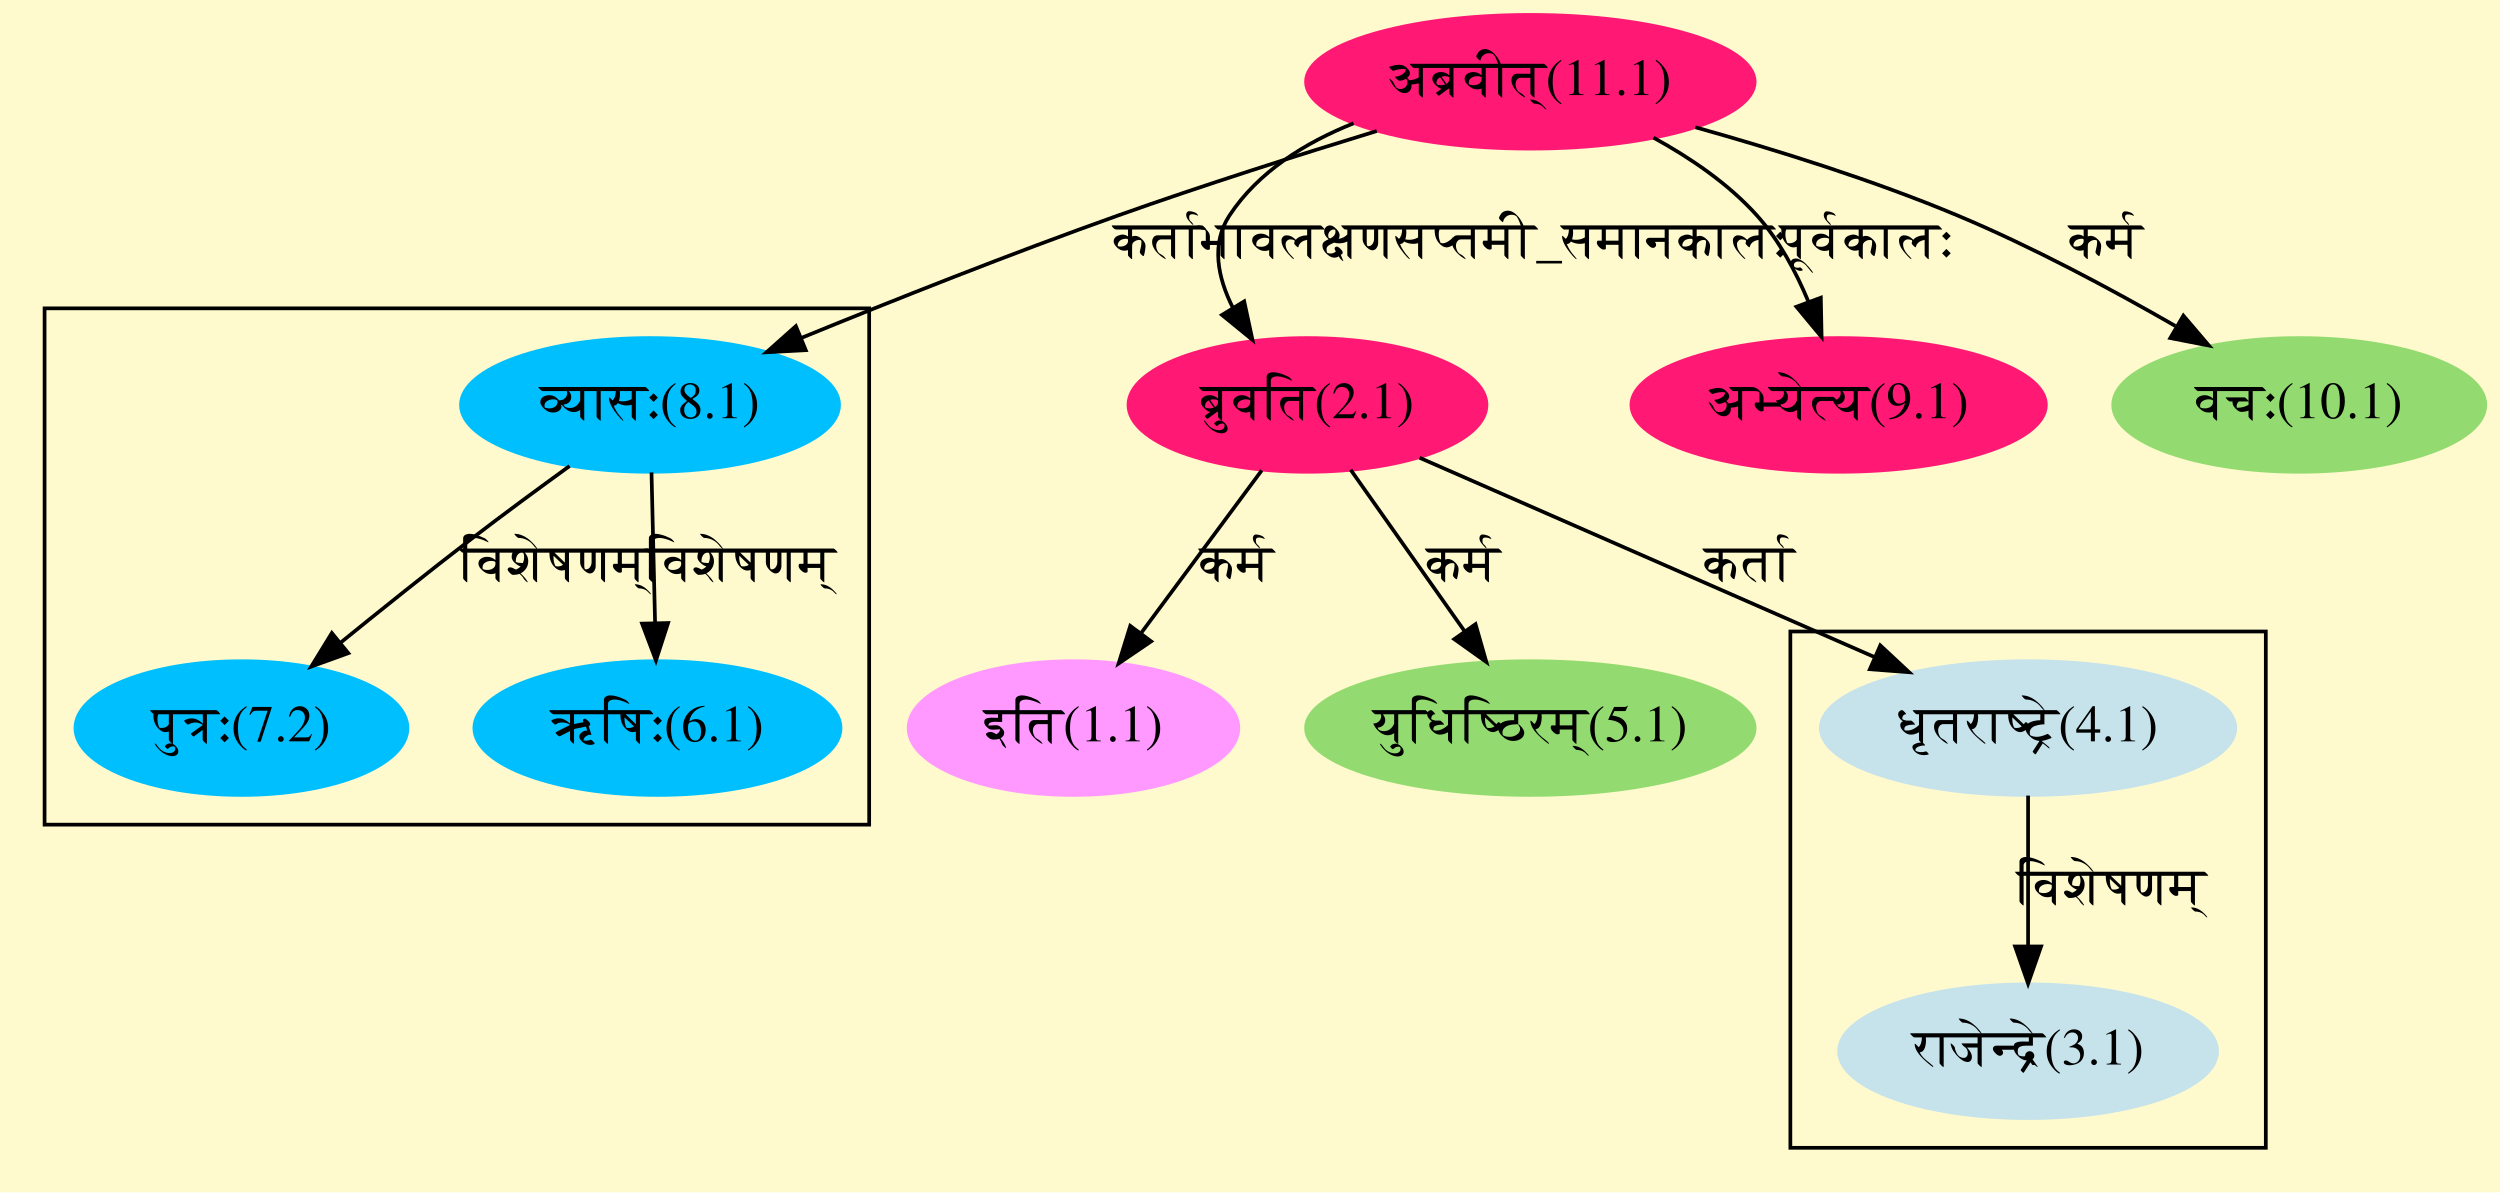
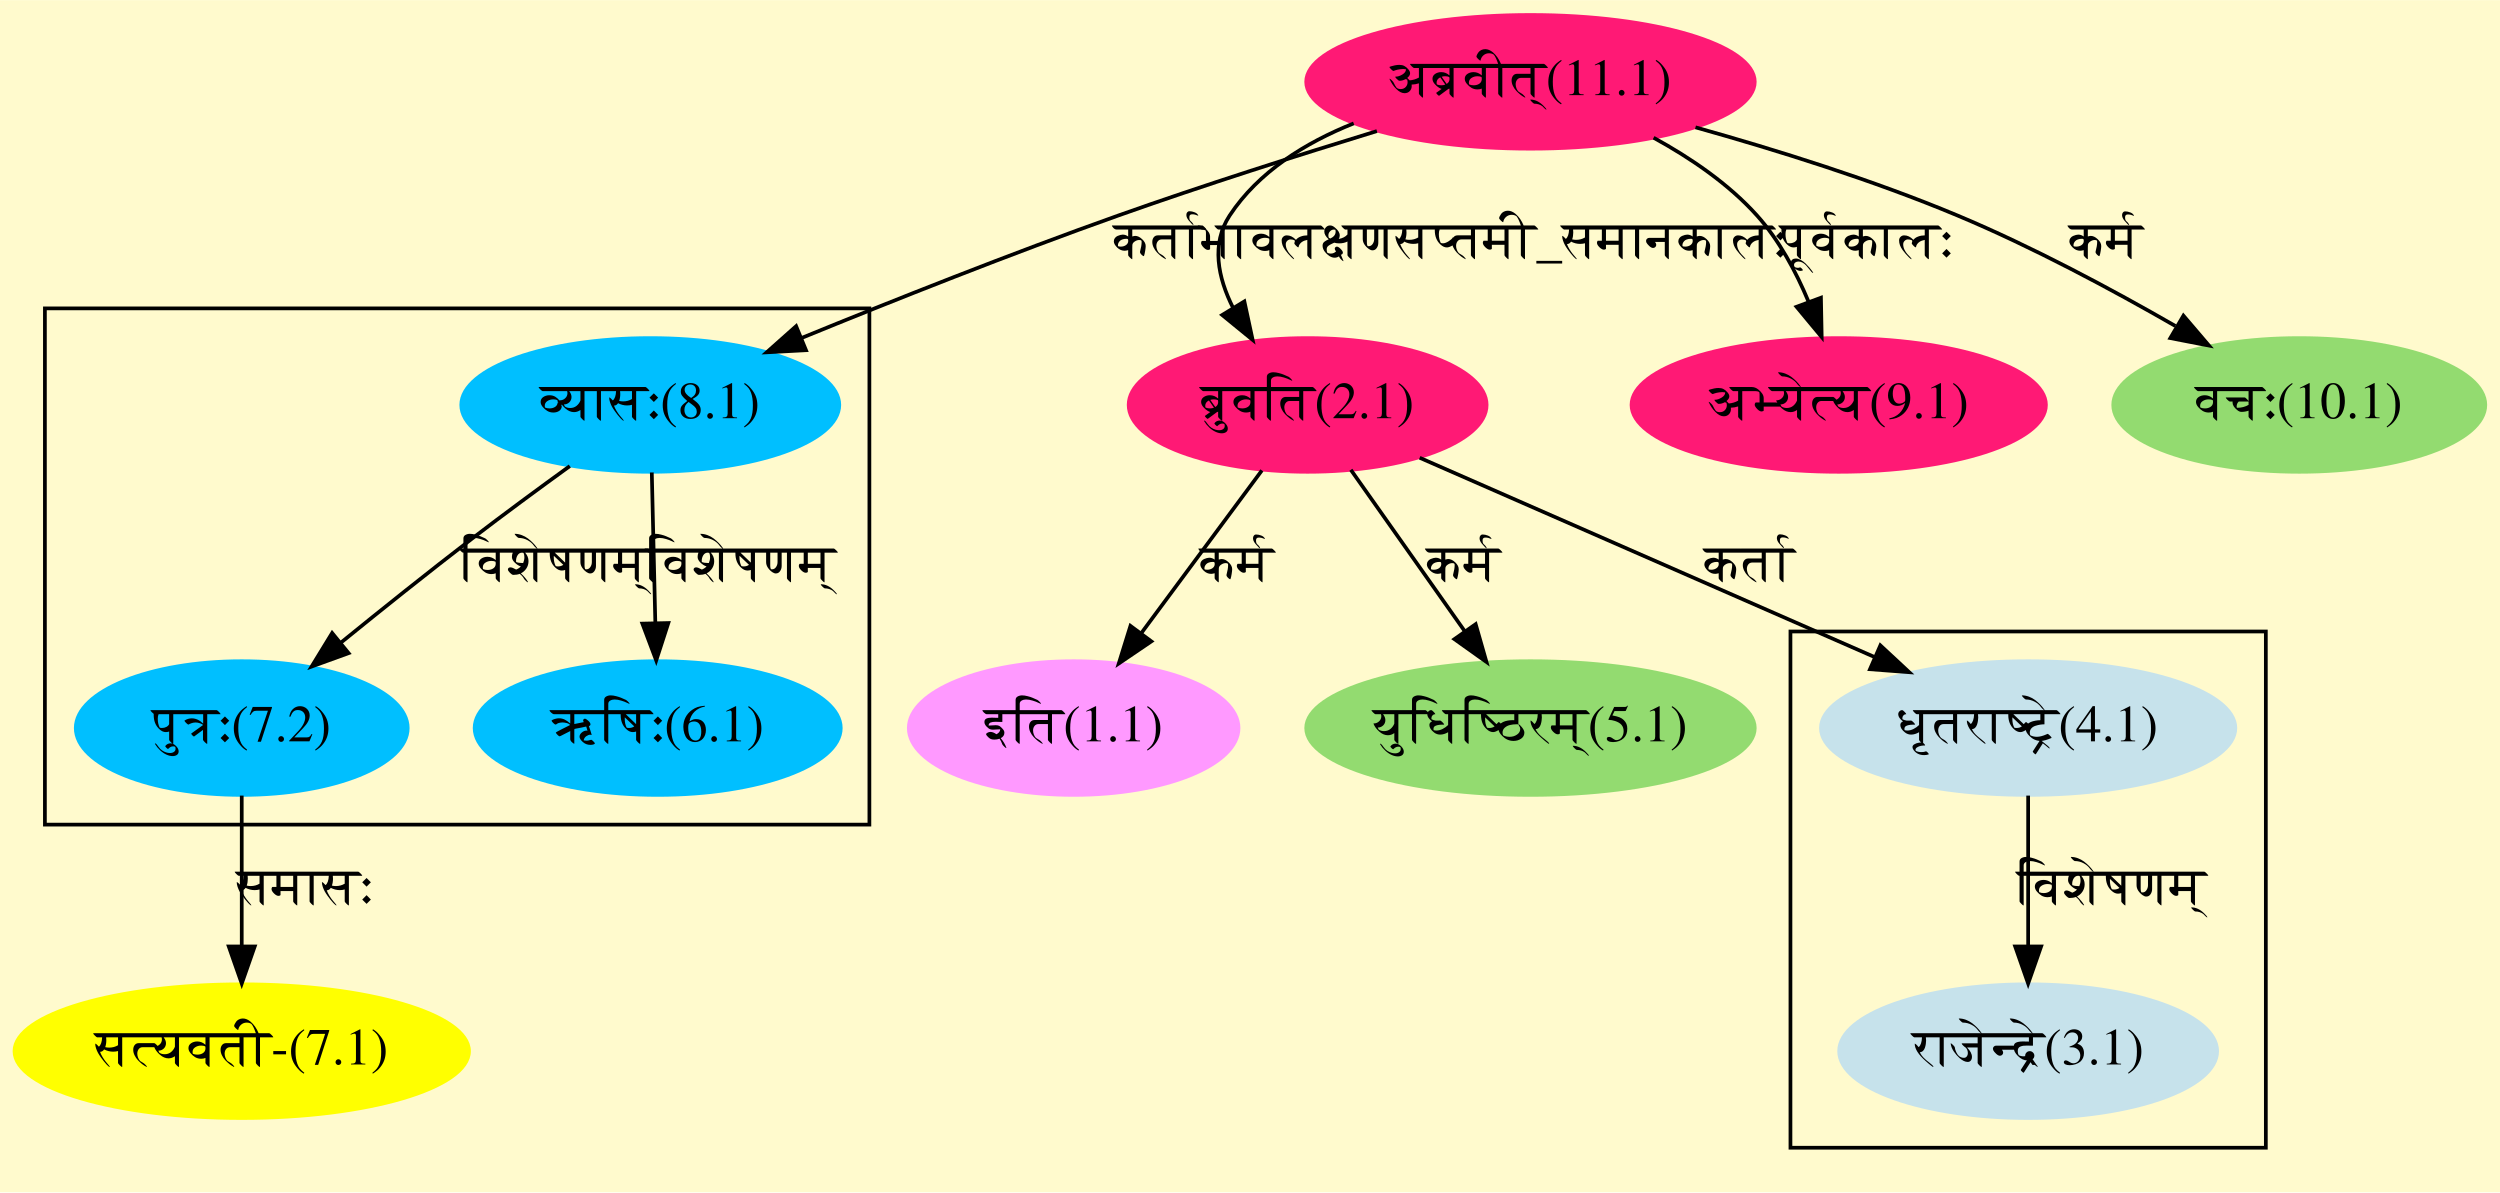
- <svg xmlns="http://www.w3.org/2000/svg" width="673pt" height="321pt" viewBox="0.00 0.00 673.05 321.00">
+ <svg xmlns="http://www.w3.org/2000/svg" width="673pt" height="321pt" viewBox="0.00 0.00 673.14 321.00">
  <g id="graph0" class="graph" transform="scale(1 1) rotate(0) translate(4 317)">
-     <polygon fill="#fffacd" stroke="transparent" points="-4,4 -4,-317 669.05,-317 669.05,4 -4,4" />
+     <polygon fill="#fffacd" stroke="transparent" points="-4,4 -4,-317 669.14,-317 669.14,4 -4,4" />
    <g id="clust1" class="cluster">
-       <polygon fill="#fffacd" stroke="black" points="478,-8 478,-147 606,-147 606,-8 478,-8" />
+       <polygon fill="#fffacd" stroke="black" points="478.09,-8 478.09,-147 606.09,-147 606.09,-8 478.09,-8" />
    </g>
    <g id="clust2" class="cluster">
-       <polygon fill="#fffacd" stroke="black" points="8,-95 8,-234 230,-234 230,-95 8,-95" />
+       <polygon fill="#fffacd" stroke="black" points="8.09,-95 8.09,-234 230.09,-234 230.09,-95 8.09,-95" />
    </g>
    <g id="node1" class="node">
-       <ellipse fill="#c6e2eb" stroke="#c6e2eb" cx="542" cy="-34" rx="50.89" ry="18" />
-       <text text-anchor="middle" x="542" y="-30.3" font-family="Times,serif" font-size="14.00">राजेन्द्रे(3.1)</text>
+       <ellipse fill="#c6e2eb" stroke="#c6e2eb" cx="542.09" cy="-34" rx="50.89" ry="18" />
+       <text text-anchor="middle" x="542.09" y="-30.3" font-family="Times,serif" font-size="14.00">राजेन्द्रे(3.1)</text>
    </g>
    <g id="node2" class="node">
-       <ellipse fill="#c6e2eb" stroke="#c6e2eb" cx="542" cy="-121" rx="55.79" ry="18" />
-       <text text-anchor="middle" x="542" y="-117.3" font-family="Times,serif" font-size="14.00">धृतराष्ट्रे(4.1)</text>
+       <ellipse fill="#c6e2eb" stroke="#c6e2eb" cx="542.09" cy="-121" rx="55.79" ry="18" />
+       <text text-anchor="middle" x="542.09" y="-117.3" font-family="Times,serif" font-size="14.00">धृतराष्ट्रे(4.1)</text>
    </g>
    <g id="edge3" class="edge">
-       <path fill="none" stroke="black" d="M542,-62.27C542,-75.58 542,-91.19 542,-102.82" />
-       <polygon fill="black" stroke="black" points="545.5,-62.2 542,-52.2 538.5,-62.2 545.5,-62.2" />
-       <text text-anchor="middle" x="564.5" y="-73.8" font-family="Times,serif" font-size="14.00">विशेषणम्</text>
+       <path fill="none" stroke="black" d="M542.09,-62.27C542.09,-75.58 542.09,-91.19 542.09,-102.82" />
+       <polygon fill="black" stroke="black" points="545.59,-62.2 542.09,-52.2 538.59,-62.2 545.59,-62.2" />
+       <text text-anchor="middle" x="564.59" y="-73.8" font-family="Times,serif" font-size="14.00">विशेषणम्</text>
    </g>
    <g id="node7" class="node">
-       <ellipse fill="#ff1975" stroke="#ff1975" cx="348" cy="-208" rx="48.19" ry="18" />
-       <text text-anchor="middle" x="348" y="-204.3" font-family="Times,serif" font-size="14.00">ब्रुवति(2.1)</text>
+       <ellipse fill="#ff1975" stroke="#ff1975" cx="348.09" cy="-208" rx="48.19" ry="18" />
+       <text text-anchor="middle" x="348.09" y="-204.3" font-family="Times,serif" font-size="14.00">ब्रुवति(2.1)</text>
    </g>
    <g id="edge4" class="edge">
-       <path fill="none" stroke="black" d="M500.52,-140.17C463.78,-156.27 411.02,-179.39 378.17,-193.78" />
-       <polygon fill="black" stroke="black" points="502.21,-143.26 509.96,-136.04 499.4,-136.84 502.21,-143.26" />
-       <text text-anchor="middle" x="467" y="-160.8" font-family="Times,serif" font-size="14.00">कर्ता</text>
+       <path fill="none" stroke="black" d="M500.62,-140.17C463.88,-156.27 411.12,-179.39 378.26,-193.78" />
+       <polygon fill="black" stroke="black" points="502.3,-143.26 510.06,-136.04 499.5,-136.84 502.3,-143.26" />
+       <text text-anchor="middle" x="467.09" y="-160.8" font-family="Times,serif" font-size="14.00">कर्ता</text>
    </g>
    <g id="node3" class="node">
-       <ellipse fill="#00bfff" stroke="#00bfff" cx="173" cy="-121" rx="49.29" ry="18" />
-       <text text-anchor="middle" x="173" y="-117.3" font-family="Times,serif" font-size="14.00">ऋषिः(6.1)</text>
+       <ellipse fill="#00bfff" stroke="#00bfff" cx="173.09" cy="-121" rx="49.29" ry="18" />
+       <text text-anchor="middle" x="173.09" y="-117.3" font-family="Times,serif" font-size="14.00">ऋषिः(6.1)</text>
    </g>
    <g id="node4" class="node">
-       <ellipse fill="#00bfff" stroke="#00bfff" cx="171" cy="-208" rx="50.89" ry="18" />
-       <text text-anchor="middle" x="171" y="-204.3" font-family="Times,serif" font-size="14.00">व्यासः(8.1)</text>
+       <ellipse fill="#00bfff" stroke="#00bfff" cx="171.09" cy="-208" rx="50.89" ry="18" />
+       <text text-anchor="middle" x="171.09" y="-204.3" font-family="Times,serif" font-size="14.00">व्यासः(8.1)</text>
    </g>
    <g id="edge6" class="edge">
-       <path fill="none" stroke="black" d="M172.36,-149.27C172.05,-162.58 171.68,-178.19 171.4,-189.82" />
-       <polygon fill="black" stroke="black" points="175.86,-149.28 172.6,-139.2 168.86,-149.12 175.86,-149.28" />
-       <text text-anchor="middle" x="195.5" y="-160.8" font-family="Times,serif" font-size="14.00">विशेषणम्</text>
+       <path fill="none" stroke="black" d="M172.45,-149.27C172.14,-162.58 171.77,-178.19 171.5,-189.82" />
+       <polygon fill="black" stroke="black" points="175.95,-149.28 172.69,-139.2 168.96,-149.12 175.95,-149.28" />
+       <text text-anchor="middle" x="195.59" y="-160.8" font-family="Times,serif" font-size="14.00">विशेषणम्</text>
    </g>
    <g id="node8" class="node">
-       <ellipse fill="#ff1975" stroke="#ff1975" cx="408" cy="-295" rx="60.39" ry="18" />
-       <text text-anchor="middle" x="408" y="-291.3" font-family="Times,serif" font-size="14.00">अब्रवीत्(11.1)</text>
+       <ellipse fill="#ff1975" stroke="#ff1975" cx="408.09" cy="-295" rx="60.39" ry="18" />
+       <text text-anchor="middle" x="408.09" y="-291.3" font-family="Times,serif" font-size="14.00">अब्रवीत्(11.1)</text>
+     </g>
+     <g id="edge9" class="edge">
+       <path fill="none" stroke="black" d="M211.8,-226.02C236.34,-236.06 268.32,-248.77 297.09,-259 319.94,-267.12 345.76,-275.32 366.74,-281.74" />
+       <polygon fill="black" stroke="black" points="213.02,-222.74 202.44,-222.17 210.36,-229.21 213.02,-222.74" />
+       <text text-anchor="middle" x="308.09" y="-247.8" font-family="Times,serif" font-size="14.00">कर्ता</text>
+     </g>
+     <g id="node5" class="node">
+       <ellipse fill="#00bfff" stroke="#00bfff" cx="61.09" cy="-121" rx="44.69" ry="18" />
+       <text text-anchor="middle" x="61.09" y="-117.3" font-family="Times,serif" font-size="14.00">पुत्रः(7.2)</text>
    </g>
    <g id="edge8" class="edge">
-       <path fill="none" stroke="black" d="M211.7,-226.02C236.24,-236.06 268.22,-248.77 297,-259 319.85,-267.12 345.66,-275.32 366.65,-281.74" />
-       <polygon fill="black" stroke="black" points="212.93,-222.74 202.35,-222.17 210.26,-229.21 212.93,-222.74" />
-       <text text-anchor="middle" x="308" y="-247.8" font-family="Times,serif" font-size="14.00">कर्ता</text>
+       <path fill="none" stroke="black" d="M87.79,-144C98.65,-152.82 111.38,-163.01 123.09,-172 131.61,-178.53 141.12,-185.53 149.42,-191.54" />
+       <polygon fill="black" stroke="black" points="89.86,-141.17 79.9,-137.56 85.43,-146.59 89.86,-141.17" />
+       <text text-anchor="middle" x="145.59" y="-160.8" font-family="Times,serif" font-size="14.00">विशेषणम्</text>
    </g>
-     <g id="node5" class="node">
-       <ellipse fill="#00bfff" stroke="#00bfff" cx="61" cy="-121" rx="44.69" ry="18" />
-       <text text-anchor="middle" x="61" y="-117.3" font-family="Times,serif" font-size="14.00">पुत्रः(7.2)</text>
+     <g id="node6" class="node">
+       <ellipse fill="#ff99ff" stroke="#ff99ff" cx="285.09" cy="-121" rx="44.39" ry="18" />
+       <text text-anchor="middle" x="285.09" y="-117.3" font-family="Times,serif" font-size="14.00">इति(1.1)</text>
+     </g>
+     <g id="edge1" class="edge">
+       <path fill="none" stroke="black" d="M303.37,-146.65C313.78,-160.7 326.54,-177.92 335.77,-190.37" />
+       <polygon fill="black" stroke="black" points="306.01,-144.34 297.24,-138.39 300.38,-148.51 306.01,-144.34" />
+       <text text-anchor="middle" x="329.09" y="-160.8" font-family="Times,serif" font-size="14.00">कर्म</text>
+     </g>
+     <g id="edge2" class="edge">
+       <path fill="none" stroke="black" d="M328.04,-234.09C323.88,-242.35 322.08,-251.37 327.09,-259 334.84,-270.78 347.47,-278.61 360.49,-283.81" />
+       <polygon fill="black" stroke="black" points="331.05,-235.88 333.28,-225.52 325.08,-232.22 331.05,-235.88" />
+       <text text-anchor="middle" x="398.09" y="-247.8" font-family="Times,serif" font-size="14.00">भावलक्षणसप्तमी_समानकालः</text>
+     </g>
+     <g id="node9" class="node">
+       <ellipse fill="#93db70" stroke="#93db70" cx="408.09" cy="-121" rx="60.39" ry="18" />
+       <text text-anchor="middle" x="408.09" y="-117.3" font-family="Times,serif" font-size="14.00">युधिष्ठिरम्(5.1)</text>
+     </g>
+     <g id="edge5" class="edge">
+       <path fill="none" stroke="black" d="M390.4,-147.06C380.5,-161.09 368.43,-178.19 359.72,-190.53" />
+       <polygon fill="black" stroke="black" points="393.33,-148.98 396.24,-138.79 387.61,-144.94 393.33,-148.98" />
+       <text text-anchor="middle" x="390.09" y="-160.8" font-family="Times,serif" font-size="14.00">कर्म</text>
+     </g>
+     <g id="node10" class="node">
+       <ellipse fill="#ffff00" stroke="#ffff00" cx="61.09" cy="-34" rx="61.19" ry="18" />
+       <text text-anchor="middle" x="61.09" y="-30.3" font-family="Times,serif" font-size="14.00">सत्यवती-(7.1)</text>
    </g>
    <g id="edge7" class="edge">
-       <path fill="none" stroke="black" d="M87.7,-144C98.56,-152.82 111.28,-163.01 123,-172 131.51,-178.53 141.03,-185.53 149.33,-191.54" />
-       <polygon fill="black" stroke="black" points="89.77,-141.17 79.8,-137.56 85.34,-146.59 89.77,-141.17" />
-       <text text-anchor="middle" x="145.5" y="-160.8" font-family="Times,serif" font-size="14.00">विशेषणम्</text>
-     </g>
-     <g id="node6" class="node">
-       <ellipse fill="#ff99ff" stroke="#ff99ff" cx="285" cy="-121" rx="44.39" ry="18" />
-       <text text-anchor="middle" x="285" y="-117.3" font-family="Times,serif" font-size="14.00">इति(1.1)</text>
-     </g>
-     <g id="edge1" class="edge">
-       <path fill="none" stroke="black" d="M303.27,-146.65C313.68,-160.7 326.45,-177.92 335.68,-190.37" />
-       <polygon fill="black" stroke="black" points="305.91,-144.34 297.15,-138.39 300.29,-148.51 305.91,-144.34" />
-       <text text-anchor="middle" x="329" y="-160.8" font-family="Times,serif" font-size="14.00">कर्म</text>
-     </g>
-     <g id="edge2" class="edge">
-       <path fill="none" stroke="black" d="M327.95,-234.09C323.78,-242.35 321.99,-251.37 327,-259 334.74,-270.78 347.38,-278.61 360.4,-283.81" />
-       <polygon fill="black" stroke="black" points="330.96,-235.88 333.19,-225.52 324.98,-232.22 330.96,-235.88" />
-       <text text-anchor="middle" x="398" y="-247.8" font-family="Times,serif" font-size="14.00">भावलक्षणसप्तमी_समानकालः</text>
-     </g>
-     <g id="node9" class="node">
-       <ellipse fill="#93db70" stroke="#93db70" cx="408" cy="-121" rx="60.39" ry="18" />
-       <text text-anchor="middle" x="408" y="-117.3" font-family="Times,serif" font-size="14.00">युधिष्ठिरम्(5.1)</text>
-     </g>
-     <g id="edge5" class="edge">
-       <path fill="none" stroke="black" d="M390.31,-147.06C380.4,-161.09 368.33,-178.19 359.63,-190.53" />
-       <polygon fill="black" stroke="black" points="393.24,-148.98 396.15,-138.79 387.52,-144.94 393.24,-148.98" />
-       <text text-anchor="middle" x="390" y="-160.8" font-family="Times,serif" font-size="14.00">कर्म</text>
-     </g>
-     <g id="node10" class="node">
-       <ellipse fill="#ff1975" stroke="#ff1975" cx="491" cy="-208" rx="55.79" ry="18" />
-       <text text-anchor="middle" x="491" y="-204.3" font-family="Times,serif" font-size="14.00">अभ्येत्य(9.1)</text>
-     </g>
-     <g id="edge9" class="edge">
-       <path fill="none" stroke="black" d="M482.86,-235.8C479.49,-243.9 474.95,-252.38 469,-259 461.33,-267.54 451.07,-274.52 441.15,-279.95" />
-       <polygon fill="black" stroke="black" points="486.2,-236.87 486.41,-226.28 479.64,-234.43 486.2,-236.87" />
-       <text text-anchor="middle" x="498.5" y="-247.8" font-family="Times,serif" font-size="14.00">पूर्वकालः</text>
+       <path fill="none" stroke="black" d="M61.09,-62.27C61.09,-75.58 61.09,-91.19 61.09,-102.82" />
+       <polygon fill="black" stroke="black" points="64.59,-62.2 61.09,-52.2 57.59,-62.2 64.59,-62.2" />
+       <text text-anchor="middle" x="78.09" y="-73.8" font-family="Times,serif" font-size="14.00">समासः</text>
    </g>
    <g id="node11" class="node">
-       <ellipse fill="#93db70" stroke="#93db70" cx="615" cy="-208" rx="50.09" ry="18" />
-       <text text-anchor="middle" x="615" y="-204.3" font-family="Times,serif" font-size="14.00">वचः(10.1)</text>
+       <ellipse fill="#ff1975" stroke="#ff1975" cx="491.09" cy="-208" rx="55.79" ry="18" />
+       <text text-anchor="middle" x="491.09" y="-204.3" font-family="Times,serif" font-size="14.00">अभ्येत्य(9.1)</text>
    </g>
    <g id="edge10" class="edge">
-       <path fill="none" stroke="black" d="M581.65,-229.25C564.53,-239.1 543.09,-250.59 523,-259 500.29,-268.51 474.08,-276.69 452.42,-282.75" />
-       <polygon fill="black" stroke="black" points="583.81,-232.04 590.68,-223.98 580.28,-226 583.81,-232.04" />
-       <text text-anchor="middle" x="563" y="-247.8" font-family="Times,serif" font-size="14.00">कर्म</text>
+       <path fill="none" stroke="black" d="M482.96,-235.8C479.59,-243.9 475.04,-252.38 469.09,-259 461.42,-267.54 451.16,-274.52 441.24,-279.95" />
+       <polygon fill="black" stroke="black" points="486.3,-236.87 486.5,-226.28 479.73,-234.43 486.3,-236.87" />
+       <text text-anchor="middle" x="498.59" y="-247.8" font-family="Times,serif" font-size="14.00">पूर्वकालः</text>
+     </g>
+     <g id="node12" class="node">
+       <ellipse fill="#93db70" stroke="#93db70" cx="615.09" cy="-208" rx="50.09" ry="18" />
+       <text text-anchor="middle" x="615.09" y="-204.3" font-family="Times,serif" font-size="14.00">वचः(10.1)</text>
+     </g>
+     <g id="edge11" class="edge">
+       <path fill="none" stroke="black" d="M581.74,-229.25C564.62,-239.1 543.18,-250.59 523.09,-259 500.38,-268.51 474.17,-276.69 452.52,-282.75" />
+       <polygon fill="black" stroke="black" points="583.9,-232.04 590.78,-223.98 580.37,-226 583.9,-232.04" />
+       <text text-anchor="middle" x="563.09" y="-247.8" font-family="Times,serif" font-size="14.00">कर्म</text>
    </g>
  </g>
</svg>
